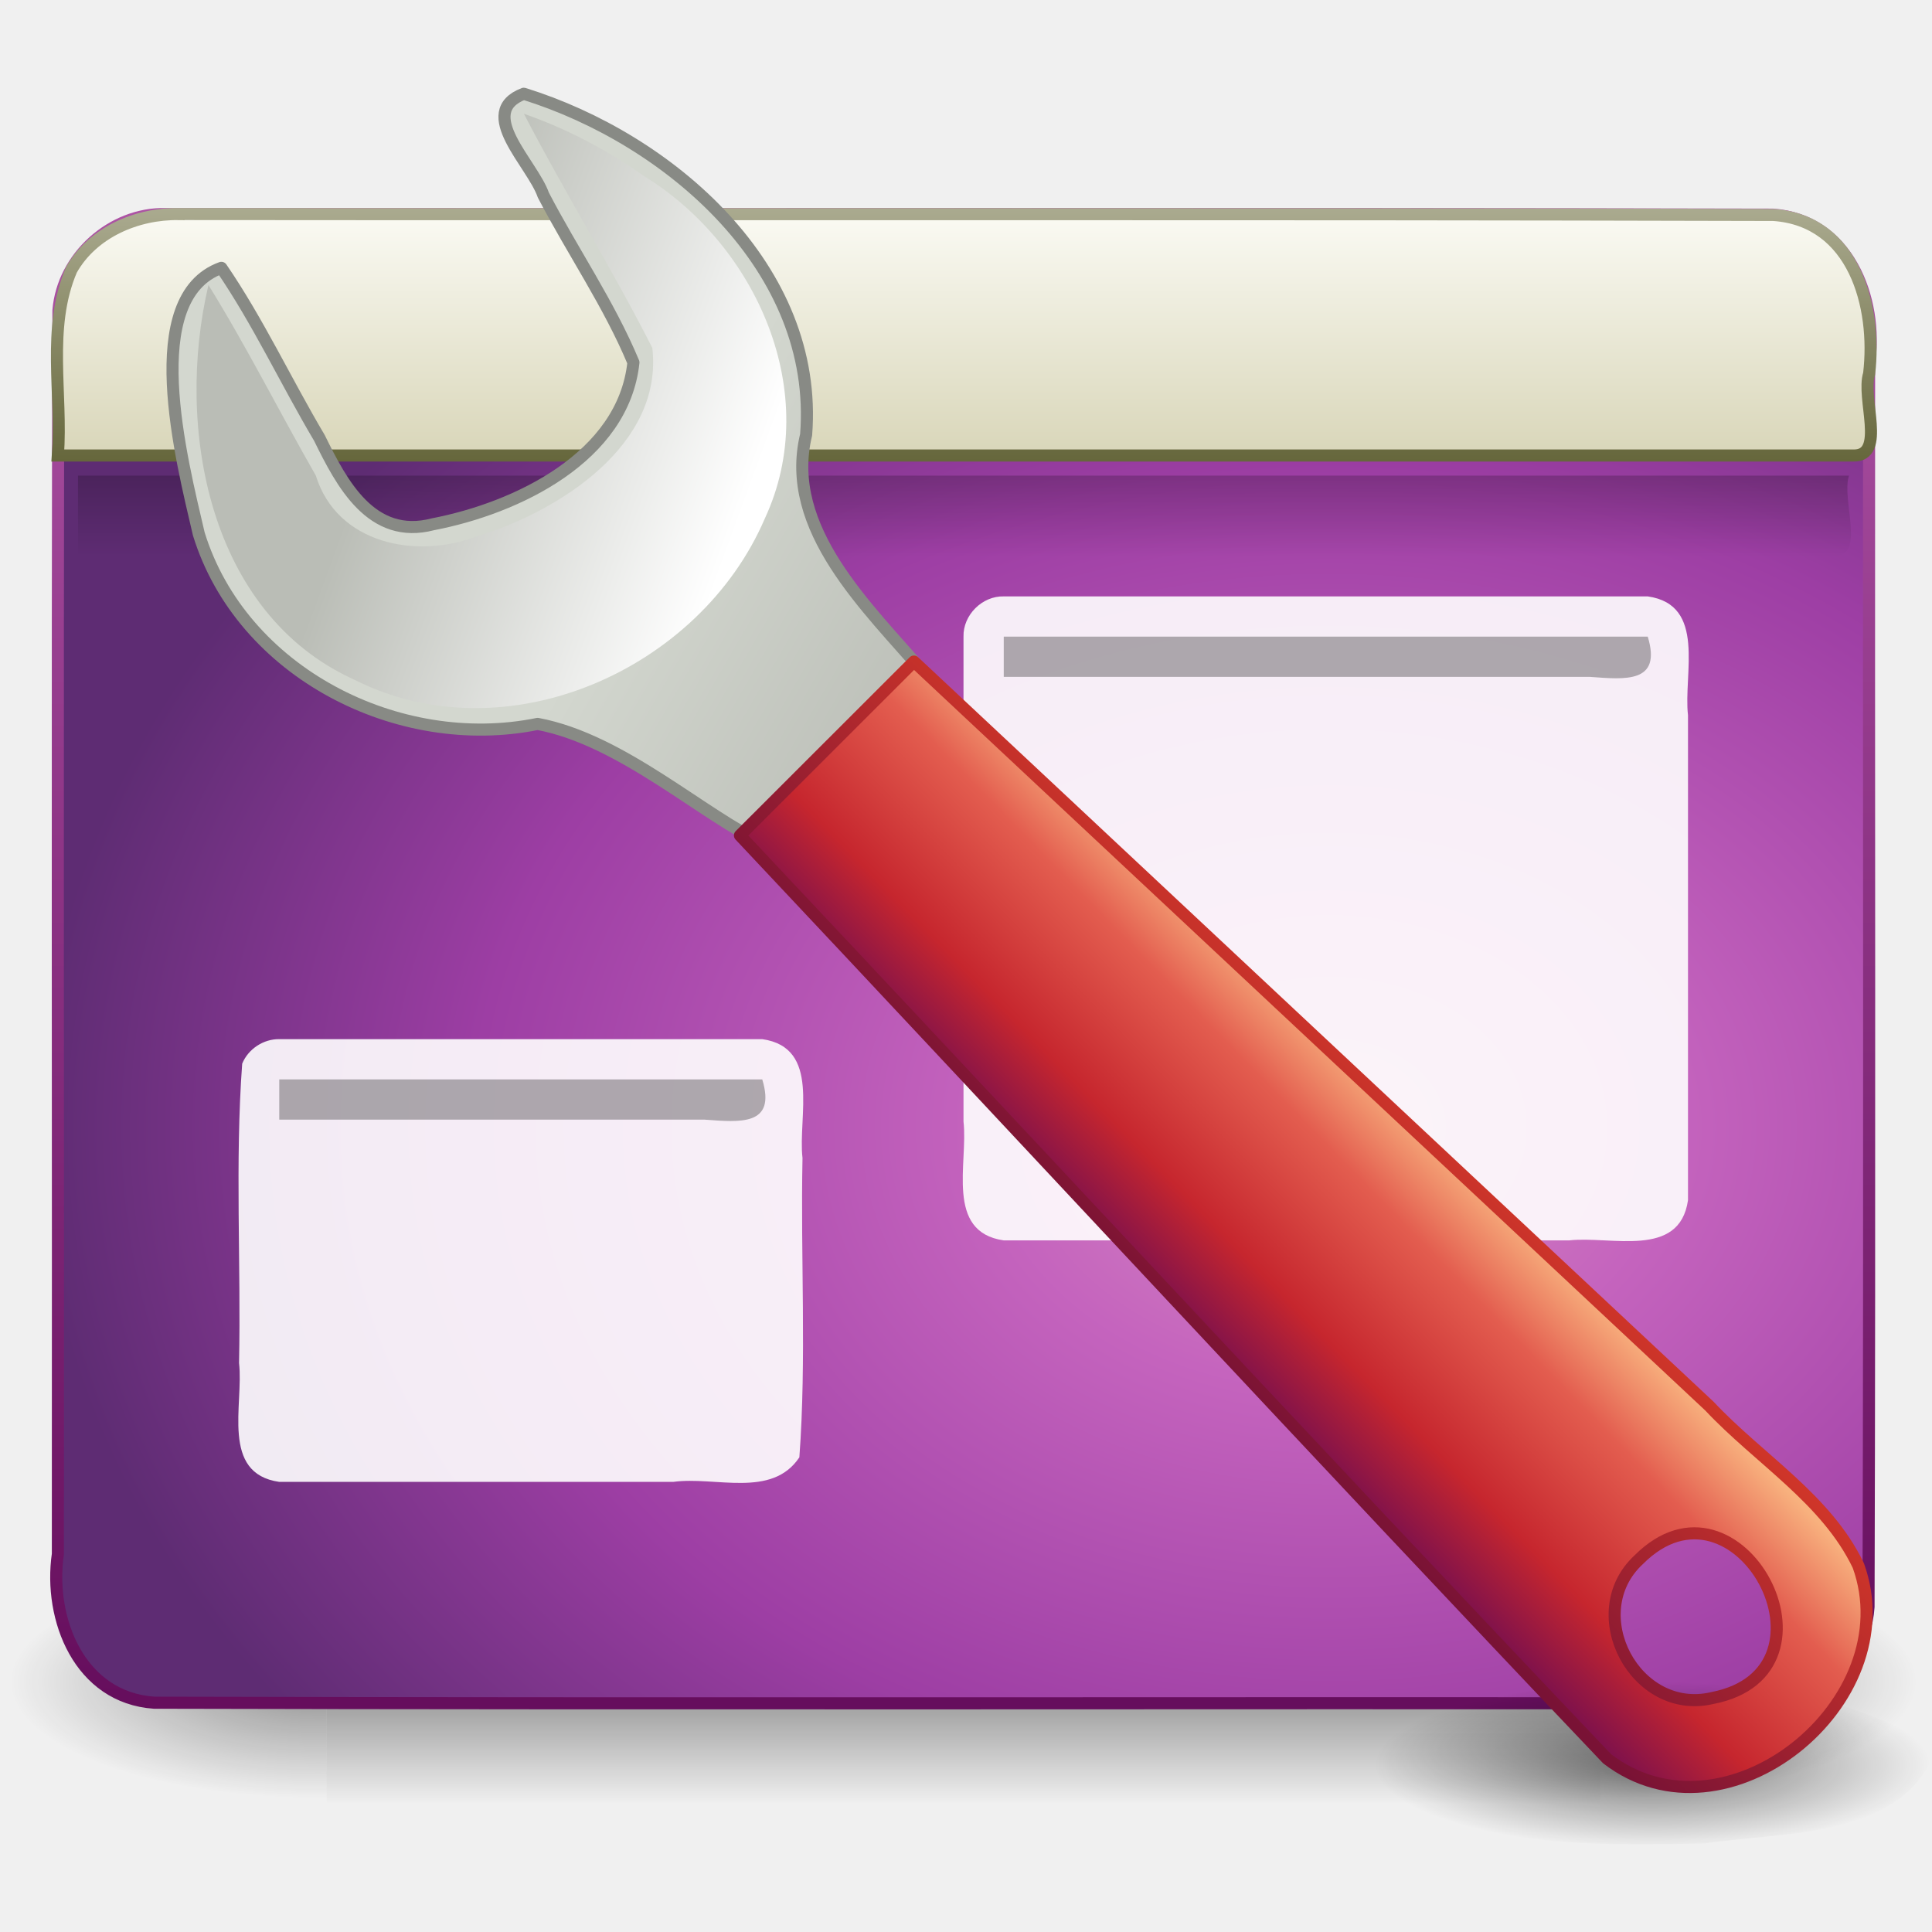
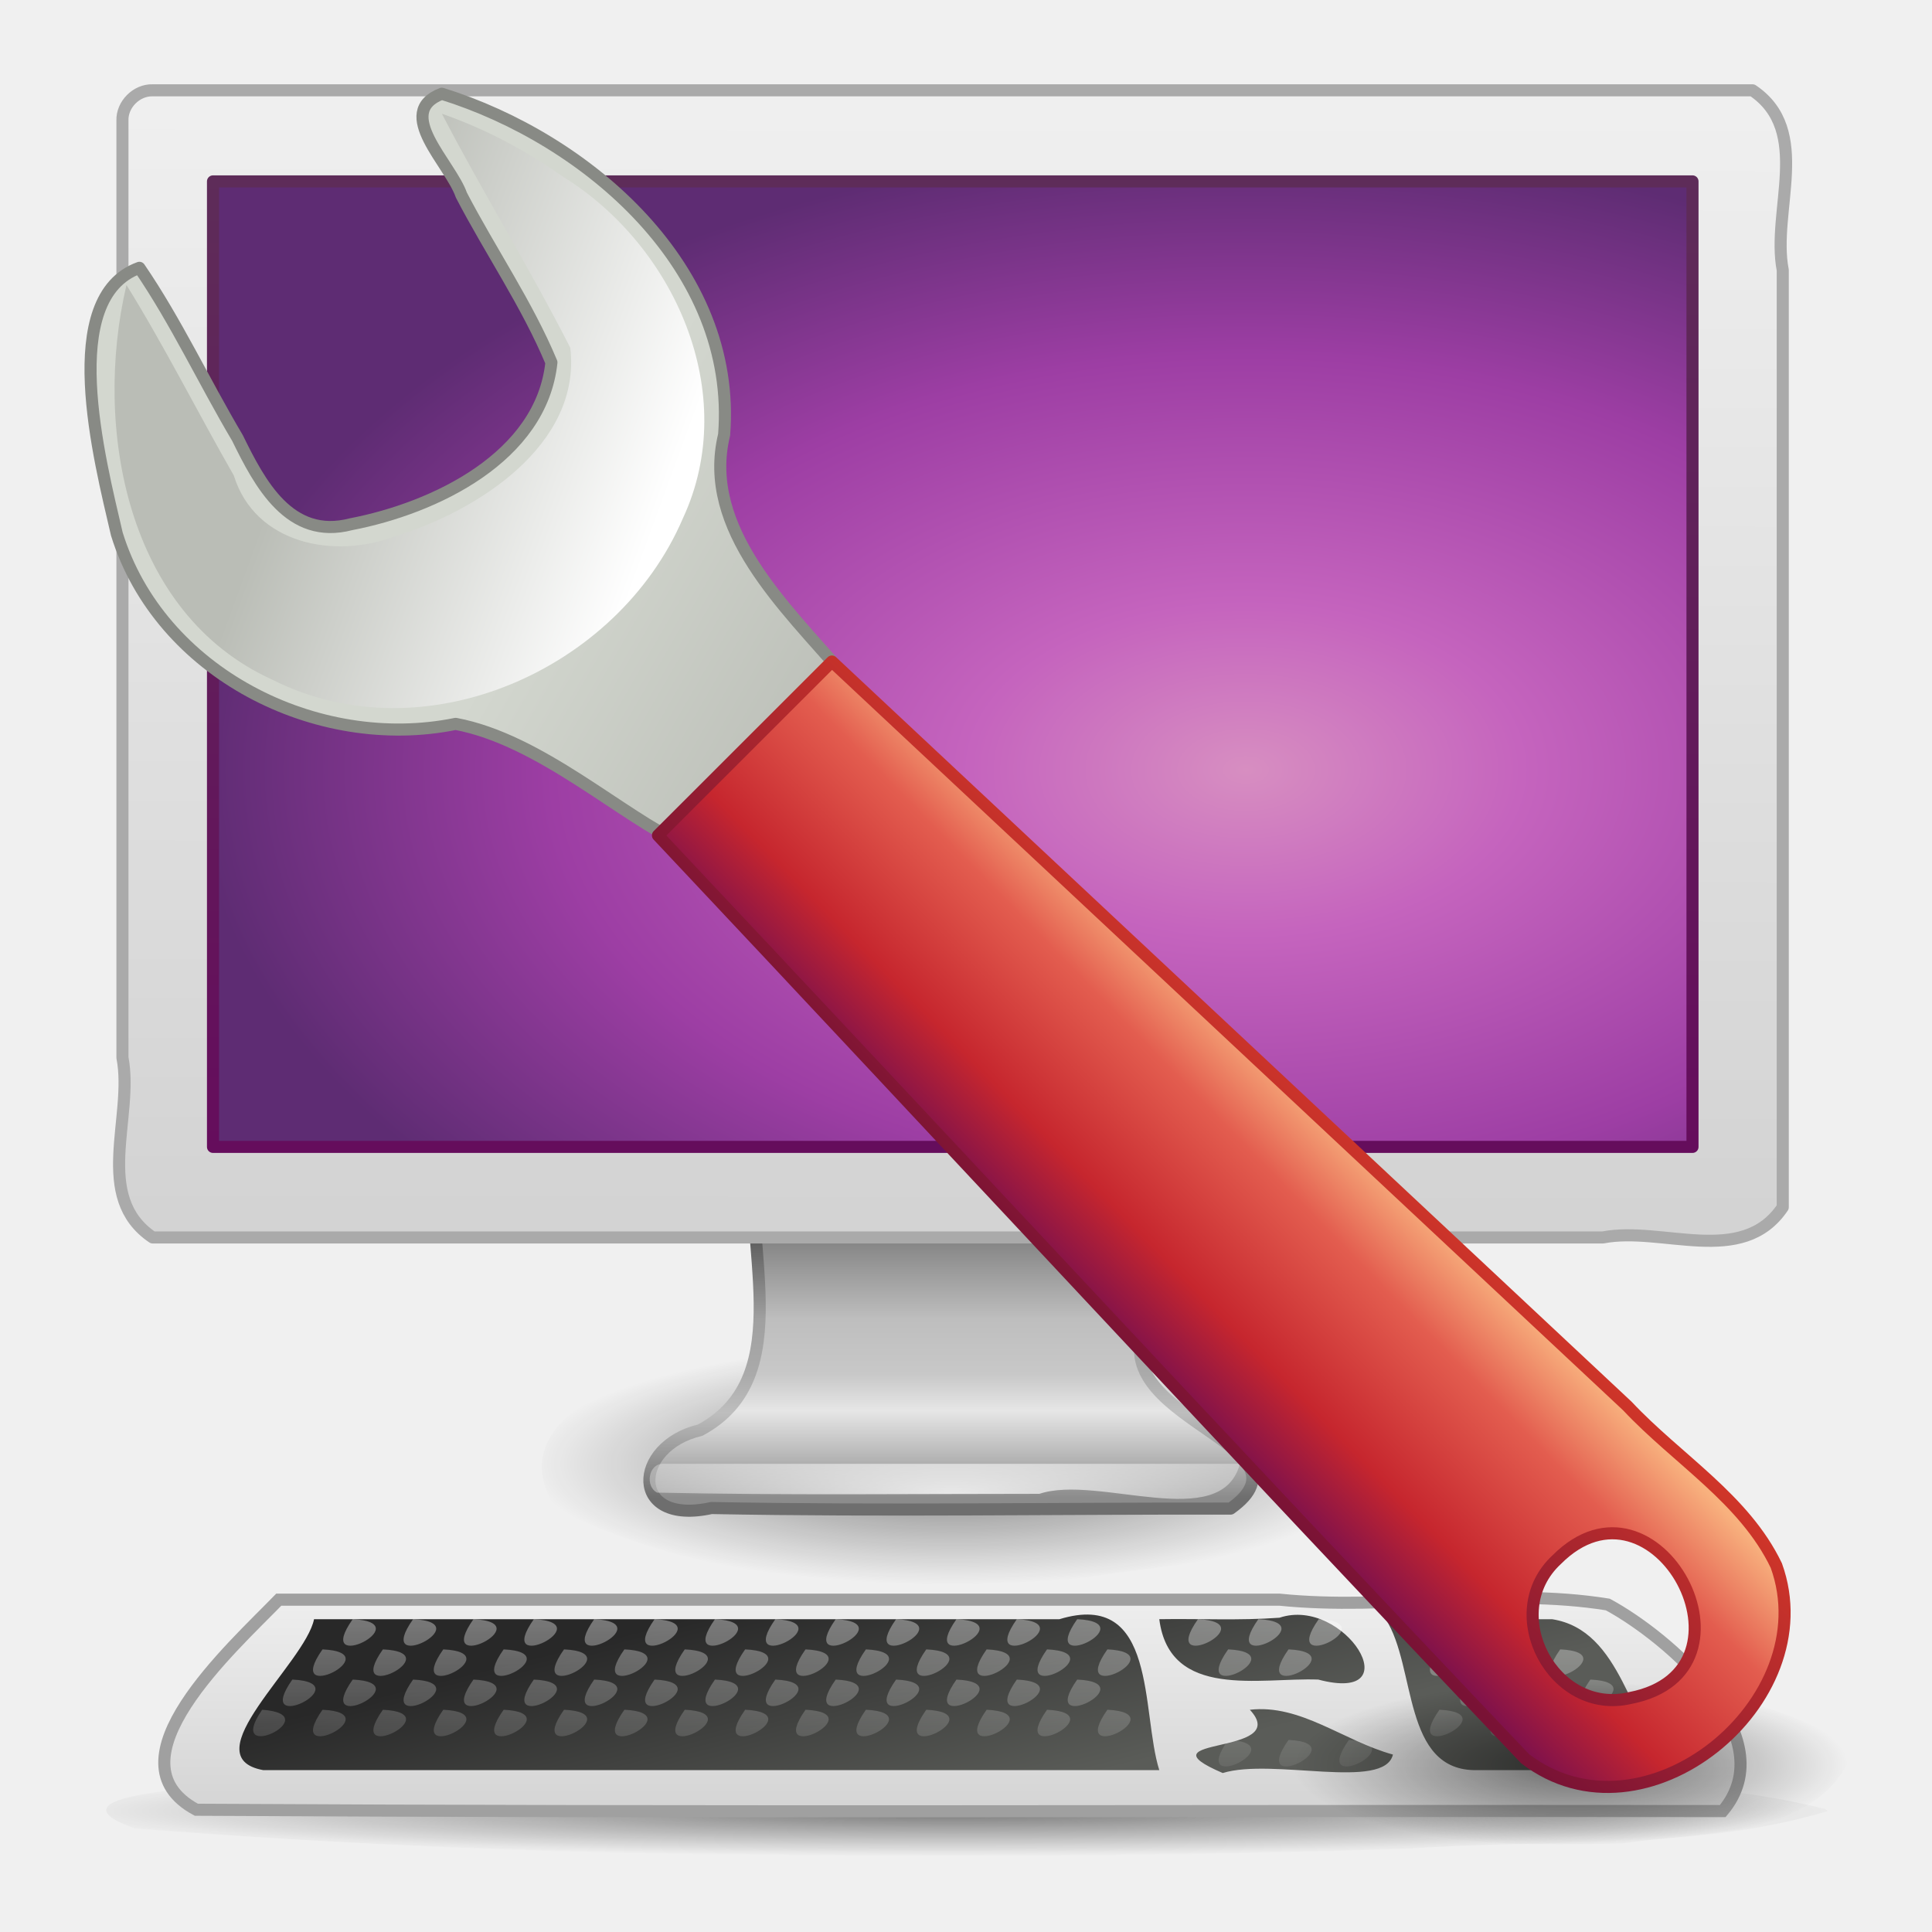
- <svg xmlns="http://www.w3.org/2000/svg" xmlns:xlink="http://www.w3.org/1999/xlink" height="64" version="1.1" viewBox="0 0 48 48" width="64">
+ <svg xmlns="http://www.w3.org/2000/svg" xmlns:xlink="http://www.w3.org/1999/xlink" version="1.1" viewBox="0 0 64 64">
  <defs>
-     <linearGradient gradientTransform="matrix(1.363 0 0 1.3617 -402.96 -67.905)" gradientUnits="userSpaceOnUse" id="l" x1="324.5" x2="330.06" y1="70.282" y2="99.274">
-       <stop offset="0" stop-color="#888a85" />
-       <stop offset="1" stop-color="#555753" />
+     <linearGradient id="n">
+       <stop offset="0" />
+       <stop offset="1" stop-opacity="0" />
    </linearGradient>
-     <linearGradient gradientTransform="matrix(1.363 0 0 1.3617 -402.96 -67.905)" gradientUnits="userSpaceOnUse" id="m" x1="304.76" x2="335.3" y1="64.295" y2="81.926">
+     <linearGradient id="o">
+       <stop offset="0" stop-color="#f0f0f0" />
+       <stop offset="1" stop-color="#d2d2d2" />
+     </linearGradient>
+     <linearGradient gradientTransform="matrix(1.1429 0 0 .93704 -334.31 -27.885)" gradientUnits="userSpaceOnUse" id="s" x1="316.86" x2="319.39" y1="85.62" y2="93.916">
+       <stop offset="0" stop-color="#282828" />
+       <stop offset="1" stop-color="#5a5c58" />
+     </linearGradient>
+     <radialGradient cx="6.703" cy="73.616" gradientTransform="matrix(4.1791 -3.5773e-6 4.7438e-7 .20751 3.5443 44.716)" gradientUnits="userSpaceOnUse" id="ac" r="7.228" xlink:href="#n" />
+     <linearGradient gradientTransform="matrix(1.1721 0 0 1.2271 3.4245 2.3585)" gradientUnits="userSpaceOnUse" id="t" x1="20.147" x2="20.104" xlink:href="#o" y1="-0" y2="31.983" />
+     <radialGradient cx="24" cy="38.641" gradientTransform="matrix(2.286 -3.144e-8 0 .43815 -23.347 32.561)" gradientUnits="userSpaceOnUse" id="ad" r="8">
+       <stop offset="0" stop-color="#fff" />
+       <stop offset="1" stop-color="#fff" stop-opacity="0" />
+     </radialGradient>
+     <linearGradient gradientTransform="matrix(1.2308 0 0 1.0001 -362.35 -44.521)" gradientUnits="userSpaceOnUse" id="u" x1="320.03" x2="320.03" y1="85.028" y2="94.126">
+       <stop offset="0" stop-color="#787878" />
+       <stop offset="0.35" stop-color="#bebebe" />
+       <stop offset="0.551" stop-color="#c8c8c8" />
+       <stop offset="0.683" stop-color="#e6e6e6" />
+       <stop offset="1" stop-color="#8c8c8c" />
+     </linearGradient>
+     <linearGradient gradientTransform="matrix(1.2353 0 0 1 1.9092 11.492)" gradientUnits="userSpaceOnUse" id="v" x1="22.381" x2="22.381" y1="29.027" y2="38.127">
+       <stop offset="0" stop-color="#505050" />
+       <stop offset="0.35" stop-color="#a0a0a0" />
+       <stop offset="0.551" stop-color="#aaa" />
+       <stop offset="0.691" stop-color="#bebebe" />
+       <stop offset="1" stop-color="#6e6e6e" />
+     </linearGradient>
+     <radialGradient cx="6.703" cy="73.616" gradientTransform="matrix(1.9368 0 0 .55337 18.574 7.7549)" gradientUnits="userSpaceOnUse" id="af" r="7.228" xlink:href="#n" />
+     <linearGradient gradientTransform="translate(-292.6 -26.362)" gradientUnits="userSpaceOnUse" id="x" x1="327.19" x2="327.19" y1="77.875" y2="86.188">
+       <stop offset="0" stop-color="#fff" />
+       <stop offset="1" stop-color="#fff" stop-opacity="0" />
+     </linearGradient>
+     <linearGradient gradientTransform="matrix(.23108 0 0 .18491 -2.0515 -16.5)" gradientUnits="userSpaceOnUse" id="z" x1="145.44" x2="145.44" xlink:href="#o" y1="372.67" y2="416.83" />
+     <radialGradient cx="26.617" cy="-2.064" gradientTransform="matrix(-1.9706e-8 -.9032 1.5133 0 44.401 49.543)" gradientUnits="userSpaceOnUse" id="ab" r="23">
+       <stop offset="0" stop-color="#d78ec1" />
+       <stop offset="0.262" stop-color="#c564be" />
+       <stop offset="0.661" stop-color="#9d3ea4" />
+       <stop offset="1" stop-color="#5e2c73" />
+     </radialGradient>
+     <linearGradient gradientTransform="matrix(1.0374 0 0 .76574 6.5386 3.5601)" gradientUnits="userSpaceOnUse" id="q" x1="10.014" x2="10.014" y1="44.96" y2="2.877">
+       <stop offset="0" stop-color="#650d5c" />
+       <stop offset="1" stop-color="#5e2c59" />
+     </linearGradient>
+     <radialGradient cx="21.96" cy="34.498" gradientTransform="matrix(.5406 0 0 .16183 29.185 38.428)" gradientUnits="userSpaceOnUse" id="ae" r="12.728" xlink:href="#n" />
+     <linearGradient gradientTransform="matrix(1.363,0,0,1.3617,-402.96,-67.905)" gradientUnits="userSpaceOnUse" id="p" x1="304.76" x2="335.3" y1="64.295" y2="81.926">
      <stop offset="0" stop-color="#d3d7cf" />
      <stop offset="0.183" stop-color="#babdb6" />
      <stop offset="0.319" stop-color="#fff" />
      <stop offset="0.876" stop-color="#babdb6" />
      <stop offset="1" stop-color="#eeeeec" />
    </linearGradient>
-     <linearGradient gradientTransform="matrix(1.363 0 0 1.3617 -402.96 -67.905)" gradientUnits="userSpaceOnUse" id="g" x1="302.29" x2="308.65" y1="58.443" y2="60.768">
+     <linearGradient gradientTransform="matrix(1.363,0,0,1.3617,-402.96,-67.905)" gradientUnits="userSpaceOnUse" id="r" x1="324.5" x2="330.06" y1="70.282" y2="99.274">
+       <stop offset="0" stop-color="#888a85" />
+       <stop offset="1" stop-color="#555753" />
+     </linearGradient>
+     <linearGradient gradientTransform="matrix(1.363,0,0,1.3617,-402.96,-67.905)" gradientUnits="userSpaceOnUse" id="y" x1="302.29" x2="308.65" y1="58.443" y2="60.768">
      <stop offset="0" stop-color="#babdb6" />
      <stop offset="1" stop-color="#fff" />
    </linearGradient>
-     <radialGradient cx="21.96" cy="34.498" gradientTransform="matrix(.5406 0 0 .16183 29.185 38.428)" gradientUnits="userSpaceOnUse" id="c" r="12.728" xlink:href="#a" />
-     <linearGradient gradientTransform="translate(.85654 .053057)" gradientUnits="userSpaceOnUse" id="f" x1="29.278" x2="36.001" y1="34.023" y2="27.273">
-       <stop offset="0" stop-color="#791235" />
-       <stop offset="1" stop-color="#dd3b27" />
-     </linearGradient>
-     <linearGradient gradientTransform="matrix(.82274 -.82219 .71961 .71912 -71.246 81.6)" gradientUnits="userSpaceOnUse" id="h" x1="97.442" x2="90.221" y1="35.152" y2="35.079">
+     <linearGradient gradientTransform="matrix(.82274 -.82219 .71961 .71912 -71.246 81.6)" gradientUnits="userSpaceOnUse" id="w" x1="97.442" x2="90.221" y1="35.152" y2="35.079">
      <stop offset="0" stop-color="#f8b17e" />
      <stop offset="0.262" stop-color="#e35d4f" />
      <stop offset="0.663" stop-color="#c6262e" />
      <stop offset="1" stop-color="#690b54" />
    </linearGradient>
-     <linearGradient id="a">
-       <stop offset="0" />
-       <stop offset="1" stop-opacity="0" />
-     </linearGradient>
-     <linearGradient gradientTransform="matrix(.065534 0 0 .024706 .25194 29.921)" gradientUnits="userSpaceOnUse" id="o" x1="302.86" x2="302.86" y1="366.65" y2="609.51">
-       <stop offset="0" stop-opacity="0" />
-       <stop offset="0.5" />
-       <stop offset="1" stop-opacity="0" />
-     </linearGradient>
-     <radialGradient cx="605.71" cy="486.65" gradientTransform="matrix(.065534 0 0 .024706 .26483 29.921)" gradientUnits="userSpaceOnUse" id="d" r="117.14" xlink:href="#a" />
-     <radialGradient cx="605.71" cy="486.65" gradientTransform="matrix(-.065534 0 0 .024706 47.611 29.921)" gradientUnits="userSpaceOnUse" id="e" r="117.14" xlink:href="#a" />
-     <linearGradient gradientTransform="matrix(.95745 0 0 .90347 .95915 2.2842)" gradientUnits="userSpaceOnUse" id="n" x1="10.014" x2="10.014" y1="44.96" y2="2.877">
-       <stop offset="0" stop-color="#650d5c" />
-       <stop offset="1" stop-color="#ad53a5" />
-     </linearGradient>
-     <radialGradient cx="26.617" cy="-2.064" gradientTransform="matrix(-1.8188e-8 -1.0657 1.3967 0 35.903 56.538)" gradientUnits="userSpaceOnUse" id="b" r="23">
-       <stop offset="0" stop-color="#d78ec1" />
-       <stop offset="0.262" stop-color="#c564be" />
-       <stop offset="0.661" stop-color="#9d3ea4" />
-       <stop offset="1" stop-color="#5e2c73" />
-     </radialGradient>
-     <linearGradient gradientTransform="matrix(.95631 0 0 .46801 .99295 7.6534)" gradientUnits="userSpaceOnUse" id="j" x1="24.683" x2="24.683" y1="9.242" y2="13.523">
-       <stop offset="0" />
-       <stop offset="1" stop-opacity="0" />
-     </linearGradient>
-     <linearGradient gradientTransform="translate(-.062052 -2.0214)" gradientUnits="userSpaceOnUse" id="i" x1="16.916" x2="16.916" y1="7.001" y2="14">
-       <stop offset="0" stop-color="#aeae94" />
-       <stop offset="1" stop-color="#626337" />
-     </linearGradient>
-     <linearGradient gradientTransform="matrix(.81484 0 0 .65962 -2.3216 1.2126)" gradientUnits="userSpaceOnUse" id="k" x1="33.579" x2="33.579" y1="5.709" y2="16.323">
-       <stop offset="0" stop-color="#fdfdf8" />
-       <stop offset="1" stop-color="#d6d3b4" />
+     <linearGradient gradientTransform="translate(.85654 .053057)" gradientUnits="userSpaceOnUse" id="aa" x1="29.278" x2="36.001" y1="34.023" y2="27.273">
+       <stop offset="0" stop-color="#791235" />
+       <stop offset="1" stop-color="#dd3b27" />
    </linearGradient>
  </defs>
-   <g transform="translate(-1.0858e-6 -.16173)">
-     <g>
-       <path d="m8.116 38.979h31.644v6h-31.644v-6z" fill="url(#o)" opacity="0.402" />
-       <path d="m39.76 38.979v6c2.65-0.104 5.52-0.471 7.695-2.107 1.535-2.177-2.25-3.229-3.856-3.53-1.263-0.251-2.552-0.361-3.839-0.362z" fill="url(#d)" opacity="0.402" />
-       <path d="m8.116 38.979v6c-2.65-0.104-5.519-0.471-7.695-2.107-1.535-2.177 2.25-3.229 3.856-3.53 1.263-0.251 2.552-0.361 3.839-0.362z" fill="url(#e)" opacity="0.402" />
-     </g>
-     <path d="m4.105 5.48c13.313 0.009 26.627-0.018 39.939 0.014 1.854 0.125 2.628 2.076 2.393 3.694-9e-3 10.299 0.018 20.599-0.014 30.898-0.125 1.854-2.076 2.628-3.694 2.393-12.966-9e-3 -25.932 0.018-38.898-0.014-1.854-0.125-2.628-2.076-2.393-3.694 0.009-10.299-0.018-20.599 0.014-30.898 0.108-1.327 1.323-2.42 2.652-2.393z" fill="url(#b)" fill-rule="evenodd" stroke="url(#n)" stroke-linecap="round" stroke-linejoin="round" stroke-width="0.3" />
-     <path d="m1.938 11.979h44c-0.2 0.597 0.438 2.032-0.391 2h-43.609v-2z" fill="url(#j)" fill-rule="evenodd" opacity="0.2" />
-     <path d="m4.438 5.479c13.208 0.013 26.417-0.013 39.624 0.023 1.998 0.138 2.573 2.269 2.376 3.945-0.196 0.612 0.431 2.046-0.391 2.032h-44.609c0.113-1.533-0.284-3.167 0.335-4.611 0.526-0.934 1.624-1.403 2.665-1.388z" fill="url(#k)" fill-rule="evenodd" stroke="url(#i)" stroke-width="0.3" />
-     <g>
-       <path d="m6.938 25.979h12c1.465 0.209 0.881 1.925 1 2.953-0.051 2.476 0.103 4.973-0.078 7.437-0.686 1.026-2.087 0.465-3.135 0.61h-9.786c-1.465-0.209-0.881-1.925-1-2.953 0.051-2.476-0.103-4.973 0.078-7.437 0.148-0.364 0.528-0.616 0.922-0.61z" fill="#fff" opacity="0.9" />
-       <path d="m6.938 26.979h12c0.355 1.166-0.559 1.063-1.432 1h-10.568v-1z" opacity="0.3" />
-       <path d="m24.938 14.979h16c1.465 0.209 0.881 1.925 1 2.953v12.047c-0.209 1.465-1.925 0.881-2.953 1h-14.047c-1.465-0.209-0.881-1.925-1-2.953v-12.047c-0.014-0.536 0.464-1.014 1-1z" fill="#fff" opacity="0.9" />
-       <path d="m24.938 15.979h16c0.355 1.166-0.559 1.063-1.432 1h-14.568v-1z" opacity="0.3" />
-     </g>
+   <g>
+     <path d="m45.556 48.492c-1.92 3.423-6.272 3.165-9.627 3.776-5.889 0.476-12.113 0.389-17.519-2.288-1.861-2.962 2.392-4.42 4.666-4.722 7.012-1.116 14.541-1.382 21.171 1.521 0.629 0.374 1.207 0.957 1.309 1.713z" fill="url(#af)" opacity="0.5" />
+     <path d="m25.056 37.991c-0.553 3.034 1.468 7.606-1.865 9.386-2.248 0.529-2.354 3.183 0.375 2.578 5.733 0.108 11.467 8e-3 17.2 0.019 3.015-2.148-4.532-2.983-2.717-6.27-0.386-2.319 1.421-6.845-2.43-5.713-3.521 4e-5 -7.042 0-10.562 0z" fill="url(#u)" stroke="url(#v)" stroke-dashoffset="0.5" stroke-linecap="round" stroke-linejoin="round" stroke-width="0.4" />
+     <path d="m21.96 48.492h19.113c-0.62 2.313-4.697 0.339-6.641 0.993-4.221-2e-4 -8.443 0.051-12.664-0.04-0.4-0.203-0.296-0.956 0.192-0.954z" fill="url(#ad)" opacity="0.8" />
+     <path d="m5.057 2.992h52.997c1.993 1.342 0.622 3.991 1.002 5.956v31.043c-1.343 1.992-3.991 0.621-5.956 1.001h-48.042c-1.993-1.342-0.622-3.991-1.002-5.956v-31.043c-0.017-0.534 0.468-1.018 1.002-1.001z" fill="url(#t)" stroke="#aaa" stroke-dashoffset="0.5" stroke-linecap="round" stroke-linejoin="round" stroke-width="0.4" />
+     <path d="m7.056 6.009h49.01v31.983h-49.01v-31.983z" fill="url(#ab)" fill-rule="evenodd" stroke="url(#q)" stroke-linecap="round" stroke-linejoin="round" stroke-width="0.4" />
  </g>
-   <g transform="translate(-1.0858e-6 -.16173)">
-     <path d="m47.938 43.979c-0.995 1.865-3.725 1.699-5.589 1.983-2.719 0.052-5.724 0.129-8.096-1.381-0.945-2.06 2.859-2.249 4.278-2.503 2.961-0.214 6.154-0.276 8.857 1.113 0.262 0.182 0.547 0.441 0.55 0.788z" fill="url(#c)" opacity="0.51" />
-     <path d="m13.013 2.491c-1.209 0.463 0.216 1.736 0.486 2.517 0.725 1.395 1.634 2.71 2.238 4.159-0.249 2.352-2.896 3.619-4.981 4.02-1.527 0.399-2.266-1.015-2.819-2.143-0.829-1.397-1.524-2.894-2.437-4.228-2.034 0.733-0.994 4.748-0.561 6.611 1.065 3.451 4.966 5.423 8.419 4.72 2.106 0.394 4.127 2.294 5.647 2.986 1.324-1.41 2.648-2.819 3.972-4.229-1.409-1.644-3.52-3.596-2.949-5.941 0.327-4.135-3.391-7.346-7.014-8.472z" fill="url(#m)" fill-rule="evenodd" stroke="url(#l)" stroke-dashoffset="0.361" stroke-linecap="round" stroke-linejoin="round" stroke-width="0.3" />
-     <path d="m13.016 2.988c1.013 1.954 2.189 3.848 3.19 5.815 0.282 2.413-2.321 4.062-4.343 4.679-1.524 0.584-3.491 0.193-4.016-1.504-0.897-1.566-1.734-3.232-2.668-4.735-0.831 3.533-0.005 8.162 3.622 9.805 3.762 1.901 8.582-0.234 10.2-4.002 1.448-3.107-0.207-6.798-3.005-8.512-0.916-0.649-1.92-1.177-2.98-1.546z" fill="url(#g)" fill-rule="evenodd" />
-     <path d="m18.384 20.918c7.189 7.638 14.317 15.34 21.544 22.939 2.954 2.273 7.465-1.415 6.242-4.798-0.793-1.656-2.466-2.646-3.7-3.963-6.588-6.166-13.176-12.332-19.764-18.498-1.441 1.44-2.881 2.879-4.322 4.319zm22.329 17.995c2.462-2.468 5.266 2.771 1.83 3.436-1.905 0.45-3.264-2.105-1.83-3.436z" fill="url(#h)" stroke="url(#f)" stroke-dashoffset="0.7" stroke-linecap="round" stroke-linejoin="round" stroke-width="0.3" />
+   <g>
+     <path d="m60.556 59.992c-4.525 1.355-9.322 0.902-13.979 1.254-14.034 0.43-28.1 0.417-42.105-0.675-3.442-1.22 3.477-1.442 4.587-1.505 13.454-0.795 26.949-0.644 40.414-0.268 3.656 0.238 7.449 0.236 10.981 1.127z" fill="url(#ac)" opacity="0.5" />
+     <path d="m9.235 52.991c-1.545 1.593-5.744 5.344-2.731 6.959 16.854 0.097 33.709 0.024 50.564 0.044 2.075-2.461-1.843-5.782-3.808-6.843-3.603-0.578-7.255 0.21-10.874-0.16-11.05-2e-5 -22.1 5e-5 -33.15-5e-5z" fill="url(#z)" stroke="#a0a0a0" stroke-dashoffset="0.361" stroke-linecap="square" stroke-width="0.4" />
+     <path d="m10.403 53.638c-0.293 1.459-4.077 4.563-1.682 5h29.682c-0.611-1.934-0.054-5.992-3.308-5h-24.692zm28 0c0.342 2.674 3.339 1.927 5.266 2 3.107 0.823 0.872-2.771-1.284-2.049-1.323 0.098-2.656 0.027-3.982 0.049zm7.5 0c1.022 1.564 0.538 5.055 3.033 5h6.467c-1.425-1.514-1.66-4.636-3.989-5h-5.511zm-4.5 3c1.437 1.544-3.765 0.864-0.899 2.096 1.656-0.509 5.353 0.591 5.639-0.612-1.641-0.451-3.053-1.678-4.74-1.484z" fill="url(#s)" fill-rule="evenodd" />
+     <path d="m11.684 53.638c-1.36 1.923 2.269 0.105 0 0zm2 0c-1.36 1.923 2.269 0.105 0 0zm2 0c-1.36 1.923 2.269 0.105 0 0zm2 0c-1.36 1.923 2.269 0.105 0 0zm2 0c-1.36 1.923 2.269 0.105 0 0zm2 0c-1.36 1.923 2.269 0.105 0 0zm2 0c-1.36 1.923 2.269 0.105 0 0zm2 0c-1.36 1.923 2.269 0.105 0 0zm2 0c-1.36 1.923 2.269 0.105 0 0zm2 0c-1.36 1.923 2.269 0.105 0 0zm2 0c-1.36 1.923 2.269 0.105 0 0zm2 0c-1.36 1.923 2.269 0.105 0 0zm2 0c-1.36 1.923 2.269 0.105 0 0zm4 0c-1.36 1.923 2.269 0.105 0 0zm2 0c-1.36 1.923 2.269 0.105 0 0zm2 0c-1.36 1.923 2.269 0.105 0 0zm-33 1c-1.36 1.923 2.269 0.105 0 0zm2 0c-1.36 1.923 2.269 0.105 0 0zm2 0c-1.36 1.923 2.269 0.105 0 0zm2 0c-1.36 1.923 2.269 0.105 0 0zm2 0c-1.36 1.923 2.269 0.105 0 0zm2 0c-1.36 1.923 2.269 0.105 0 0zm2 0c-1.36 1.923 2.269 0.105 0 0zm2 0c-1.36 1.923 2.269 0.105 0 0zm2 0c-1.36 1.923 2.269 0.105 0 0zm2 0c-1.36 1.923 2.269 0.105 0 0zm2 0c-1.36 1.923 2.269 0.105 0 0zm2 0c-1.36 1.923 2.269 0.105 0 0zm2 0c-1.36 1.923 2.269 0.105 0 0zm2 0c-1.36 1.923 2.269 0.105 0 0zm4 0c-1.36 1.923 2.269 0.105 0 0zm2 0c-1.36 1.923 2.269 0.105 0 0zm5 0c-1.36 1.923 2.269 0.105 0 0zm2 0c-1.36 1.923 2.269 0.105 0 0zm2 0c-1.36 1.923 2.269 0.105 0 0zm-42 1c-1.36 1.923 2.269 0.105 0 0zm2 0c-1.36 1.923 2.269 0.105 0 0zm2 0c-1.36 1.923 2.269 0.105 0 0zm2 0c-1.36 1.923 2.269 0.105 0 0zm2 0c-1.36 1.923 2.269 0.105 0 0zm2 0c-1.36 1.923 2.269 0.105 0 0zm2 0c-1.36 1.923 2.269 0.105 0 0zm2 0c-1.36 1.923 2.269 0.105 0 0zm2 0c-1.36 1.923 2.269 0.105 0 0zm2 0c-1.36 1.923 2.269 0.105 0 0zm2 0c-1.36 1.923 2.269 0.105 0 0zm2 0c-1.36 1.923 2.269 0.105 0 0zm2 0c-1.36 1.923 2.269 0.105 0 0zm2 0c-1.36 1.923 2.269 0.105 0 0zm13 0c-1.36 1.923 2.269 0.105 0 0zm2 0c-1.36 1.923 2.269 0.105 0 0zm2 0c-1.36 1.923 2.269 0.105 0 0zm-44 1c-1.303 1.89 2.237 0.16 0 0zm2 0c-1.36 1.923 2.269 0.105 0 0zm2 0c-1.36 1.923 2.269 0.105 0 0zm2 0c-1.36 1.923 2.269 0.105 0 0zm2 0c-1.36 1.923 2.269 0.105 0 0zm2 0c-1.36 1.923 2.269 0.105 0 0zm2 0c-1.36 1.923 2.269 0.105 0 0zm2 0c-1.36 1.923 2.269 0.105 0 0zm2 0c-1.36 1.923 2.269 0.105 0 0zm2 0c-1.36 1.923 2.269 0.105 0 0zm2 0c-1.36 1.923 2.269 0.105 0 0zm2 0c-1.36 1.923 2.269 0.105 0 0zm2 0c-1.36 1.923 2.269 0.105 0 0zm2 0c-1.36 1.923 2.269 0.105 0 0zm2 0c-1.36 1.923 2.269 0.105 0 0zm11 0c-1.36 1.923 2.269 0.105 0 0zm2 0c-1.36 1.923 2.269 0.105 0 0zm2 0c-1.36 1.923 2.269 0.105 0 0zm-11 1c-1.36 1.923 2.269 0.105 0 0zm2 0c-1.36 1.923 2.269 0.105 0 0zm2 0c-1.36 1.923 2.269 0.105 0 0z" fill="url(#x)" opacity="0.5" />
+   </g>
+   <g transform="matrix(1.3333 0 0 1.3333 -2.7157 -.21596)">
+     <path d="m47.938 43.979c-0.995 1.865-3.725 1.699-5.589 1.983-2.719 0.052-5.724 0.129-8.096-1.381-0.945-2.06 2.859-2.249 4.278-2.503 2.961-0.214 6.154-0.276 8.857 1.113 0.262 0.182 0.547 0.441 0.55 0.788z" fill="url(#ae)" opacity="0.51" />
+     <path d="m13.013 2.491c-1.209 0.463 0.216 1.736 0.486 2.517 0.725 1.395 1.634 2.71 2.238 4.159-0.249 2.352-2.896 3.619-4.981 4.02-1.527 0.399-2.266-1.015-2.819-2.143-0.829-1.397-1.524-2.894-2.437-4.228-2.034 0.733-0.994 4.748-0.561 6.611 1.065 3.451 4.966 5.423 8.419 4.72 2.106 0.394 4.127 2.294 5.647 2.986 1.324-1.41 2.648-2.819 3.972-4.229-1.409-1.644-3.52-3.596-2.949-5.941 0.327-4.135-3.391-7.346-7.014-8.472z" fill="url(#p)" fill-rule="evenodd" stroke="url(#r)" stroke-dashoffset="0.361" stroke-linecap="round" stroke-linejoin="round" stroke-width="0.3" />
+     <path d="m13.016 2.988c1.013 1.954 2.189 3.848 3.19 5.815 0.282 2.413-2.321 4.062-4.343 4.679-1.524 0.584-3.491 0.193-4.016-1.504-0.897-1.566-1.734-3.232-2.668-4.735-0.831 3.533-0.005 8.162 3.622 9.805 3.762 1.901 8.582-0.234 10.2-4.002 1.448-3.107-0.207-6.798-3.005-8.512-0.916-0.649-1.92-1.177-2.98-1.546z" fill="url(#y)" fill-rule="evenodd" />
+     <path d="m18.384 20.918c7.189 7.638 14.317 15.34 21.544 22.939 2.954 2.273 7.465-1.415 6.242-4.798-0.793-1.656-2.466-2.646-3.7-3.963-6.588-6.166-13.176-12.332-19.764-18.498-1.441 1.44-2.881 2.879-4.322 4.319zm22.329 17.995c2.462-2.468 5.266 2.771 1.83 3.436-1.905 0.45-3.264-2.105-1.83-3.436z" fill="url(#w)" stroke="url(#aa)" stroke-dashoffset="0.7" stroke-linecap="round" stroke-linejoin="round" stroke-width="0.3" />
  </g>
</svg>
